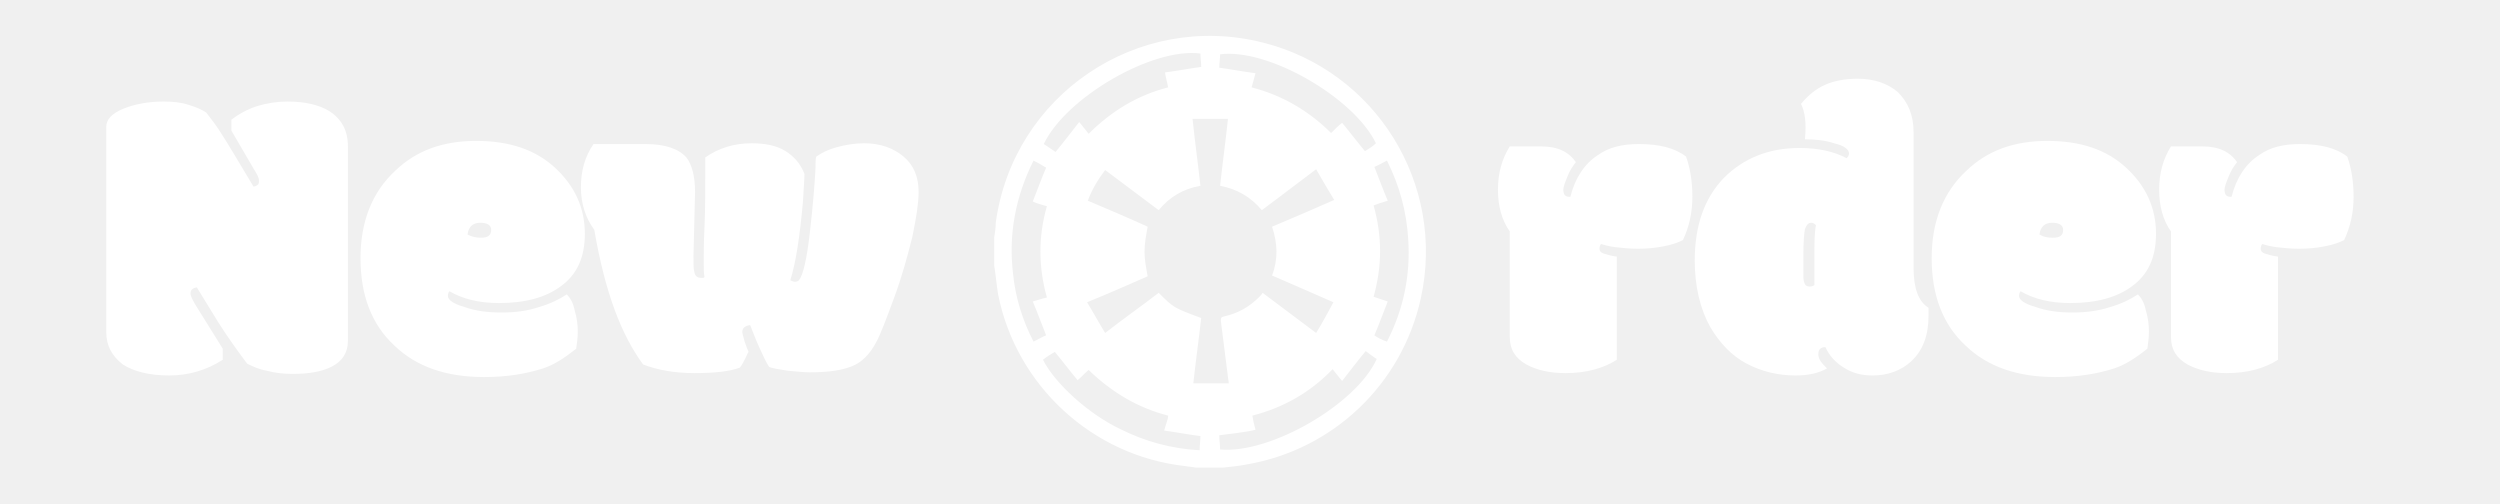
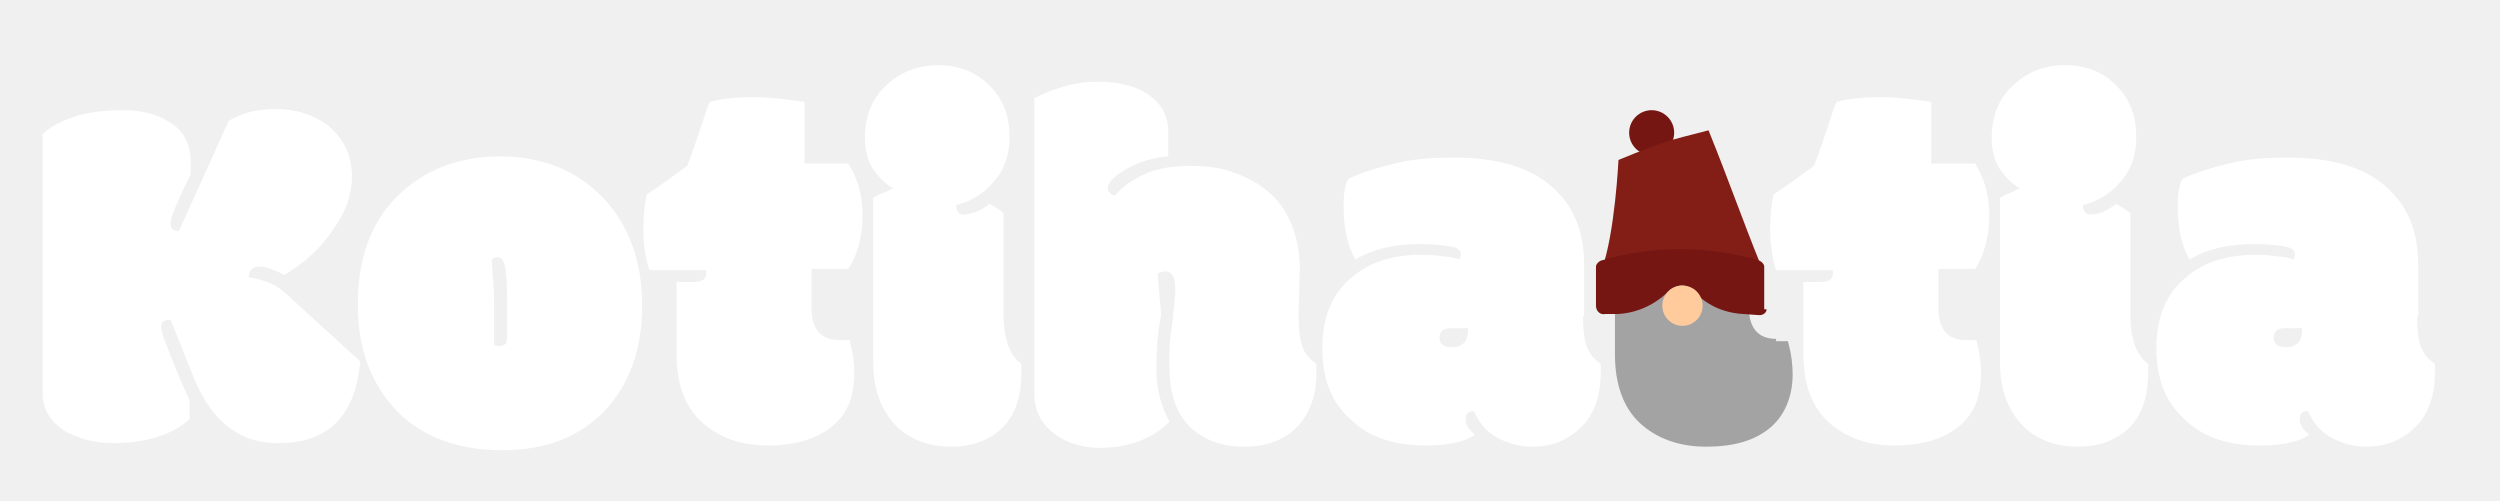
- <svg xmlns="http://www.w3.org/2000/svg" version="1.1" id="Слой_1" x="0px" y="0px" viewBox="0 0 317.6 64" style="enable-background:new 0 0 317.6 64;" xml:space="preserve">
+ <svg xmlns="http://www.w3.org/2000/svg" version="1.1" id="Слой_1" x="0px" y="0px" viewBox="0 0 211 42.2" style="enable-background:new 0 0 211 42.2;" xml:space="preserve">
  <style type="text/css">
	.st0{fill:#FFFFFF;}
+ 	.st1{fill:#751612;}
+ 	.st2{fill:#A3A3A3;}
+ 	.st3{fill:#821E16;}
+ 	.st4{fill:#FFCB9C;}
</style>
  <g>
+     <path class="st0" d="M16.1,13.7v1c-0.6,1.2-1,2.1-1.3,2.8c-0.3,0.7-0.4,1.1-0.4,1.4c0,0.4,0.2,0.6,0.7,0.6l4.2-9.3c1-0.6,2.3-1,4-1   c1.7,0,3.2,0.5,4.4,1.4c1.3,1.1,2,2.5,2,4.3c0,1.5-0.5,3-1.6,4.5c-1,1.5-2.4,2.8-4.1,3.8c-0.8-0.4-1.5-0.7-2.1-0.7   c-0.6,0-0.9,0.3-0.9,0.9c0.7,0.1,1.3,0.3,1.8,0.5c0.5,0.2,1.2,0.7,1.9,1.4l5.7,5.2c-0.4,4.6-2.7,6.9-6.9,6.9c-1.6,0-2.9-0.4-4-1.2   c-1.3-0.9-2.3-2.3-3.1-4.2l-2-5h-0.1c-0.5,0-0.7,0.2-0.7,0.6c0,0.3,0.2,0.9,0.6,1.9c0.4,1.1,1,2.5,1.8,4.3v1.6   c-1.5,1.3-3.7,2-6.5,2c-1.5,0-2.9-0.4-4-1c-1.2-0.8-1.9-1.8-1.9-3.2V11.3c1.5-1.3,3.7-2,6.7-2c1.6,0,2.9,0.3,4,1   C15.5,11,16.1,12.2,16.1,13.7z" />
+     <path class="st0" d="M33.7,34.9c-2.3-2.3-3.5-5.3-3.5-9.2c0-3.9,1.1-6.9,3.3-9.1c2.2-2.2,5.1-3.4,8.7-3.4c3.6,0,6.5,1.2,8.7,3.5   c2.2,2.3,3.3,5.4,3.3,9.1c0,3.7-1.1,6.7-3.2,8.9c-2.1,2.2-5,3.3-8.6,3.3C38.7,38,35.8,36.9,33.7,34.9z M41.7,25.4v3.7   c0.1,0.1,0.3,0.1,0.5,0.1c0.2,0,0.4-0.1,0.5-0.2c0.1-0.2,0.1-0.4,0.1-0.8v-3.1c0-1.4-0.1-2.3-0.2-2.7c-0.1-0.4-0.3-0.7-0.6-0.7   c-0.2,0-0.4,0.1-0.5,0.2C41.6,23.4,41.7,24.5,41.7,25.4z" />
+     <path class="st0" d="M57.2,23.8h1.3c0.7,0,1.1-0.2,1.1-0.7c0-0.1,0-0.1,0-0.3h-4.8c-0.3-1-0.5-2.1-0.5-3.4c0-1.2,0.1-2.2,0.3-3   c0.8-0.5,1.9-1.3,3.4-2.4c0.4-1,0.9-2.5,1.6-4.6c0.1-0.3,0.2-0.6,0.3-0.8c1.1-0.3,2.4-0.4,3.8-0.4c1.4,0,2.8,0.2,4.2,0.4v5.2h3.7   c0.8,1.3,1.2,2.7,1.2,4.4c0,0.8-0.1,1.6-0.3,2.4c-0.2,0.8-0.5,1.5-0.9,2.1h-3.1V26c0,1.8,0.8,2.7,2.3,2.7h0.9   c0.3,1.1,0.4,2,0.4,2.8c0,2-0.6,3.5-1.9,4.5c-1.2,1-3,1.6-5.4,1.6c-2.3,0-4.2-0.7-5.6-2c-1.4-1.3-2.1-3.2-2.1-5.8V23.8z" />
+     <path class="st0" d="M84.7,18v8.5c0,2.1,0.5,3.5,1.5,4.2c0,0.1,0,0.2,0,0.4v0.4c0,2.1-0.6,3.7-1.7,4.7c-1.1,1-2.5,1.5-4.2,1.5   c-1.8,0-3.2-0.5-4.4-1.5c-1.4-1.3-2.2-3.1-2.2-5.6V16.7c0.3-0.2,0.5-0.3,0.8-0.4c0.3-0.1,0.6-0.3,0.9-0.4c-0.6-0.3-1.2-0.9-1.7-1.6   c-0.5-0.8-0.7-1.7-0.7-2.7c0-1.8,0.6-3.3,1.8-4.4c1.2-1.1,2.6-1.7,4.4-1.7c1.7,0,3.2,0.6,4.3,1.7c1.2,1.2,1.7,2.6,1.7,4.4   c0,1.4-0.4,2.7-1.3,3.7c-0.9,1.1-2,1.7-3.2,2c0,0.5,0.2,0.8,0.6,0.8c0.7,0,1.5-0.3,2.2-0.9C84.3,17.6,84.6,17.9,84.7,18z" />
+     <path class="st0" d="M109.6,26.7c0,1,0.1,1.9,0.3,2.5c0.2,0.6,0.6,1.1,1.2,1.5c0,0.1,0,0.2,0,0.4v0.4c0,2-0.6,3.5-1.7,4.6   c-1.1,1.1-2.6,1.6-4.4,1.6c-1.8,0-3.2-0.5-4.4-1.5c-1.3-1.2-1.9-2.9-1.9-5.3c0-1,0-1.9,0.1-2.6c0.1-0.8,0.2-1.3,0.2-1.6   c0-0.3,0.1-0.6,0.1-0.9c0-0.3,0.1-0.7,0.1-1.3c0-0.6-0.1-1-0.2-1.2c-0.1-0.2-0.4-0.4-0.6-0.4c-0.3,0-0.5,0.1-0.7,0.2l0.3,3.5   c-0.3,1.4-0.4,3-0.4,4.6c0,1.6,0.4,3.1,1.1,4.4c-1.4,1.4-3.4,2.2-5.9,2.2c-1.4,0-2.7-0.4-3.7-1.1c-1.2-0.9-1.8-2-1.8-3.4v-25   c0.7-0.4,1.5-0.7,2.5-1c1-0.3,1.9-0.4,2.9-0.4c1.6,0,3,0.3,4.1,1c1.2,0.8,1.8,1.8,1.8,3.3v2c-1.2,0.1-2.4,0.4-3.6,1.1   c-1,0.6-1.5,1.1-1.5,1.6c0,0.2,0.1,0.3,0.2,0.4c0.1,0.1,0.2,0.2,0.4,0.2c0.6-0.7,1.4-1.3,2.5-1.8c1.1-0.5,2.4-0.7,3.9-0.7   c1.5,0,2.8,0.2,4,0.7c1.5,0.6,2.7,1.4,3.6,2.6c1,1.4,1.6,3.2,1.6,5.4L109.6,26.7z" />
+     <path class="st0" d="M133.6,26.7c0,1,0.1,1.9,0.3,2.5c0.2,0.6,0.6,1.1,1.2,1.5c0,0.1,0,0.2,0,0.4v0.4c0,2-0.6,3.6-1.8,4.7   c-1.1,1-2.4,1.5-4,1.5c-1.1,0-2.1-0.3-3-0.8c-0.9-0.5-1.5-1.3-1.9-2.2c-0.5,0-0.7,0.2-0.7,0.7c0,0.4,0.2,0.8,0.8,1.3   c-0.9,0.6-2.3,0.9-4.2,0.9c-2.6,0-4.8-0.7-6.3-2.2c-1.6-1.4-2.4-3.4-2.4-6c0-2.6,0.8-4.6,2.5-6c1.5-1.3,3.5-1.9,5.9-1.9   c0.8,0,1.6,0.1,2.4,0.2c0.5,0.1,0.8,0.2,0.8,0.2c0-0.1,0.1-0.3,0.1-0.4c0-0.4-0.3-0.6-0.9-0.7c-0.6-0.1-1.4-0.2-2.5-0.2   c-2.2,0-4,0.4-5.5,1.3c-0.7-1.2-1-2.7-1-4.5c0-1,0.1-1.8,0.4-2.3c1-0.5,2.3-0.9,3.9-1.3c1.6-0.4,3.3-0.5,5-0.5   c3.6,0,6.4,0.8,8.2,2.4c1.9,1.6,2.8,3.8,2.8,6.7V26.7z M122.4,27.7c-0.6,0-0.9,0.3-0.9,0.8c0,0.5,0.3,0.8,1,0.8   c0.5,0,0.8-0.1,1.1-0.4c0.2-0.2,0.3-0.6,0.3-1.2H122.4z" />
+     <path class="st0" d="M152.3,23.8h1.3c0.7,0,1.1-0.2,1.1-0.7c0-0.1,0-0.1,0-0.3h-4.8c-0.3-1-0.5-2.1-0.5-3.4c0-1.2,0.1-2.2,0.3-3   c0.8-0.5,1.9-1.3,3.4-2.4c0.4-1,0.9-2.5,1.6-4.6c0.1-0.3,0.2-0.6,0.3-0.8c1.1-0.3,2.4-0.4,3.8-0.4c1.4,0,2.8,0.2,4.2,0.4v5.2h3.7   c0.8,1.3,1.2,2.7,1.2,4.4c0,0.8-0.1,1.6-0.3,2.4c-0.2,0.8-0.5,1.5-0.9,2.1h-3.1V26c0,1.8,0.8,2.7,2.3,2.7h0.9   c0.3,1.1,0.4,2,0.4,2.8c0,2-0.6,3.5-1.9,4.5c-1.2,1-3,1.6-5.4,1.6c-2.3,0-4.2-0.7-5.6-2c-1.4-1.3-2.1-3.2-2.1-5.8V23.8z" />
+     <path class="st0" d="M179.8,18v8.5c0,2.1,0.5,3.5,1.5,4.2c0,0.1,0,0.2,0,0.4v0.4c0,2.1-0.6,3.7-1.7,4.7c-1.1,1-2.5,1.5-4.2,1.5   c-1.8,0-3.2-0.5-4.4-1.5c-1.4-1.3-2.2-3.1-2.2-5.6V16.7c0.3-0.2,0.5-0.3,0.8-0.4c0.3-0.1,0.6-0.3,0.9-0.4c-0.6-0.3-1.2-0.9-1.7-1.6   c-0.5-0.8-0.7-1.7-0.7-2.7c0-1.8,0.6-3.3,1.8-4.4c1.2-1.1,2.6-1.7,4.4-1.7s3.2,0.6,4.3,1.7c1.2,1.2,1.7,2.6,1.7,4.4   c0,1.4-0.4,2.7-1.3,3.7c-0.9,1.1-2,1.7-3.2,2c0,0.5,0.2,0.8,0.6,0.8c0.7,0,1.5-0.3,2.2-0.9C179.3,17.6,179.7,17.9,179.8,18z" />
+     <path class="st0" d="M204,26.7c0,1,0.1,1.9,0.3,2.5c0.2,0.6,0.6,1.1,1.2,1.5c0,0.1,0,0.2,0,0.4v0.4c0,2-0.6,3.6-1.8,4.7   c-1.1,1-2.4,1.5-4,1.5c-1.1,0-2.1-0.3-3-0.8c-0.9-0.5-1.5-1.3-1.9-2.2c-0.5,0-0.7,0.2-0.7,0.7c0,0.4,0.2,0.8,0.8,1.3   c-0.9,0.6-2.3,0.9-4.2,0.9c-2.6,0-4.8-0.7-6.3-2.2c-1.6-1.4-2.4-3.4-2.4-6c0-2.6,0.8-4.6,2.5-6c1.5-1.3,3.5-1.9,5.9-1.9   c0.8,0,1.6,0.1,2.4,0.2c0.5,0.1,0.8,0.2,0.8,0.2c0-0.1,0.1-0.3,0.1-0.4c0-0.4-0.3-0.6-0.9-0.7c-0.6-0.1-1.4-0.2-2.5-0.2   c-2.2,0-4,0.4-5.5,1.3c-0.7-1.2-1-2.7-1-4.5c0-1,0.1-1.8,0.4-2.3c1-0.5,2.3-0.9,3.9-1.3c1.6-0.4,3.3-0.5,5-0.5   c3.6,0,6.4,0.8,8.2,2.4c1.9,1.6,2.8,3.8,2.8,6.7V26.7z M192.8,27.7c-0.6,0-0.9,0.3-0.9,0.8c0,0.5,0.3,0.8,1,0.8   c0.5,0,0.8-0.1,1.1-0.4c0.2-0.2,0.3-0.6,0.3-1.2H192.8z" />
    <g>
-       <path class="st0" d="M13.5,42.2V16.1c0-0.9,0.7-1.7,2.2-2.3c1.5-0.6,3.2-0.9,5.1-0.9c1.1,0,2.2,0.1,3.1,0.4c1,0.3,1.7,0.6,2.3,1    c0.7,0.9,1.4,1.8,2,2.8c0.6,0.9,1.9,3.1,4,6.6c0.2,0,0.4-0.1,0.5-0.2c0.2-0.1,0.2-0.3,0.2-0.6c0-0.3-0.2-0.7-0.7-1.5l-2.8-4.8    v-1.4c0.9-0.7,2-1.3,3.2-1.7c1.3-0.4,2.6-0.6,3.9-0.6c2.2,0,4,0.4,5.3,1.2c1.6,1,2.4,2.5,2.4,4.5v24.7c0,1.5-0.7,2.6-2.1,3.3    c-1.2,0.6-2.8,0.9-4.9,0.9c-1.1,0-2.2-0.1-3.3-0.4c-1.1-0.2-1.9-0.6-2.5-0.9c-1.2-1.6-2.5-3.4-3.7-5.3l-2.7-4.4    c-0.5,0.1-0.8,0.3-0.8,0.8c0,0.3,0.3,0.9,0.8,1.7l3.3,5.3v1.4c-2,1.3-4.3,2-6.8,2s-4.5-0.5-5.9-1.4C14.2,45.2,13.5,43.9,13.5,42.2    z" />
-       <path class="st0" d="M61.5,47.9c-4.8,0-8.6-1.3-11.4-4c-2.9-2.7-4.3-6.4-4.3-11.1c0-4.7,1.5-8.4,4.4-11.1    c2.7-2.6,6.1-3.8,10.3-3.8c4.2,0,7.5,1.1,10,3.4c2.5,2.3,3.8,5.1,3.8,8.4c0,3-1,5.2-3.1,6.7c-1.9,1.4-4.5,2.1-7.8,2.1    c-2.5,0-4.6-0.5-6.3-1.5c-0.1,0.1-0.2,0.3-0.2,0.6c0,0.5,0.7,1,2.1,1.4c1.4,0.5,2.9,0.7,4.7,0.7s3.3-0.2,4.8-0.7    c1.4-0.4,2.6-1,3.5-1.6c0.4,0.4,0.8,1,1,2c0.3,1,0.4,1.9,0.4,2.7c0,0.8-0.1,1.5-0.2,2.2c-1.4,1.1-2.7,2-4.2,2.5    C66.8,47.5,64.4,47.9,61.5,47.9z M61.1,30.2c0.9,0,1.3-0.3,1.3-1c0-0.6-0.5-0.9-1.4-0.9c-0.9,0-1.5,0.5-1.6,1.5    C60,30.1,60.5,30.2,61.1,30.2z" />
-       <path class="st0" d="M88.1,32.5c0,1,0,1.7,0.1,2c0.1,0.6,0.4,0.8,0.9,0.8h0.2c0.1,0,0.1,0,0.2-0.1c-0.1-0.5-0.1-1.1-0.1-2    s0-2.3,0.1-4.4c0.1-2,0.1-5,0.1-8.8c1.7-1.2,3.7-1.8,5.9-1.8c1.7,0,3.2,0.3,4.3,1c1.1,0.7,1.9,1.6,2.4,2.9c0,0.6-0.1,1.8-0.2,3.6    c-0.4,4.4-0.9,7.7-1.6,9.9c0.2,0.1,0.4,0.2,0.6,0.2c0.2,0,0.4-0.1,0.5-0.2c0.5-0.6,1-2.6,1.4-6.2c0.4-3.5,0.6-6.1,0.7-8    c0-0.7,0-1.2,0.1-1.5c0.7-0.5,1.5-0.9,2.6-1.2c1.1-0.3,2.3-0.5,3.5-0.5c2,0,3.7,0.6,5,1.7c1.3,1.1,1.9,2.6,1.9,4.5    c0,1.4-0.3,3.3-0.8,5.7c-0.6,2.4-1.3,5-2.3,7.7c-1,2.7-1.7,4.6-2.3,5.7c-0.8,1.5-1.8,2.5-3,3c-1.2,0.5-2.9,0.8-5.4,0.8    c-0.7,0-1.7-0.1-2.8-0.2c-1.2-0.2-2-0.3-2.4-0.5c-0.4-0.6-0.8-1.5-1.3-2.6c-0.5-1.1-0.8-2-1.1-2.7c-0.7,0.1-1,0.4-1,0.9    c0,0.1,0.1,0.5,0.3,1.2c0.2,0.6,0.4,1.1,0.5,1.3c-0.1,0.1-0.2,0.4-0.4,0.8c-0.2,0.4-0.4,0.8-0.7,1.2c-1.3,0.5-3.3,0.7-5.8,0.7    c-2.5,0-4.7-0.4-6.5-1.1c-1.4-1.9-2.6-4.2-3.6-6.9c-1-2.7-1.9-6.1-2.6-10.2c-1.1-1.5-1.7-3.3-1.7-5.4c0-2.1,0.5-3.9,1.6-5.5H82    c2.5,0,4.2,0.6,5.2,1.7c0.7,0.9,1.1,2.4,1.1,4.4L88.1,32.5z" />
-       <path class="st0" d="M198.9,47.4c-2.1,0-3.7-0.4-5-1.1c-1.4-0.8-2.1-1.9-2.1-3.5V29.4c-1-1.4-1.5-3.2-1.5-5.3s0.5-3.9,1.5-5.5h4    c2.1,0,3.5,0.7,4.4,2c-0.4,0.5-0.8,1.1-1.1,1.9c-0.3,0.7-0.5,1.3-0.5,1.6c0,0.3,0.1,0.6,0.2,0.7c0.2,0.2,0.4,0.2,0.7,0.2    c0.6-2.4,1.8-4.2,3.5-5.3c1.4-1,3.1-1.4,5.2-1.4c2.6,0,4.6,0.5,6,1.6c0.5,1.4,0.8,3.1,0.8,5.1s-0.4,3.8-1.2,5.5    c-0.6,0.3-1.4,0.6-2.5,0.8c-1,0.2-2.1,0.3-3.2,0.3c-1.1,0-2-0.1-2.9-0.2c-0.8-0.1-1.5-0.3-1.8-0.4c-0.1,0.1-0.2,0.3-0.2,0.6    s0.2,0.5,0.5,0.6c0.3,0.1,0.9,0.3,1.7,0.4v13.1C203.7,46.8,201.5,47.4,198.9,47.4z" />
-       <path class="st0" d="M228.8,13.2c0.9-1.1,1.9-1.9,3-2.4c1.1-0.5,2.5-0.8,4.2-0.8c2.1,0,3.8,0.6,5.1,1.7c1.3,1.3,2,2.9,2,5.1v17.2    c0,2.6,0.6,4.3,1.9,5.1c0,0.1,0,0.3,0,0.5v0.5c0,2.5-0.7,4.4-2.2,5.8c-1.3,1.2-3,1.8-4.9,1.8c-1.4,0-2.5-0.3-3.5-0.9    c-1.2-0.7-2-1.6-2.5-2.7c-0.6,0-0.9,0.3-0.9,0.9c0,0.3,0.1,0.6,0.3,0.9c0.2,0.3,0.5,0.6,0.8,0.9c-1,0.6-2.4,0.9-4,0.9    c-2.2,0-4.3-0.5-6.2-1.5c-1.9-1-3.4-2.6-4.6-4.6c-1.3-2.3-2-5.2-2-8.5c0-4.4,1.2-7.9,3.7-10.5c2.5-2.5,5.7-3.8,9.6-3.8    c2.3,0,4.3,0.4,6,1.3c0.2-0.2,0.3-0.4,0.3-0.6c0-0.5-0.6-1-1.9-1.3c-1.2-0.4-2.5-0.5-3.7-0.5C229.5,15.6,229.3,14.2,228.8,13.2z     M230.7,28.6c-0.2-0.2-0.4-0.3-0.6-0.3c-0.4,0-0.6,0.3-0.8,0.8c-0.1,0.5-0.2,1.7-0.2,3.3v2.7c0,0.5,0.1,0.8,0.2,1    c0.1,0.2,0.3,0.3,0.6,0.3c0.3,0,0.5-0.1,0.6-0.2v-3.5C230.5,31,230.5,29.6,230.7,28.6z" />
-       <path class="st0" d="M261.1,47.9c-4.8,0-8.6-1.3-11.4-4c-2.9-2.7-4.3-6.4-4.3-11.1c0-4.7,1.5-8.4,4.4-11.1    c2.7-2.6,6.1-3.8,10.3-3.8c4.2,0,7.5,1.1,10,3.4c2.5,2.3,3.8,5.1,3.8,8.4c0,3-1,5.2-3.1,6.7c-1.9,1.4-4.5,2.1-7.8,2.1    c-2.5,0-4.6-0.5-6.3-1.5c-0.1,0.1-0.2,0.3-0.2,0.6c0,0.5,0.7,1,2.1,1.4c1.4,0.5,2.9,0.7,4.7,0.7c1.7,0,3.3-0.2,4.8-0.7    c1.4-0.4,2.6-1,3.5-1.6c0.4,0.4,0.8,1,1,2c0.3,1,0.4,1.9,0.4,2.7c0,0.8-0.1,1.5-0.2,2.2c-1.4,1.1-2.7,2-4.2,2.5    C266.4,47.5,264,47.9,261.1,47.9z M260.8,30.2c0.9,0,1.3-0.3,1.3-1c0-0.6-0.5-0.9-1.4-0.9c-0.9,0-1.5,0.5-1.6,1.5    C259.6,30.1,260.1,30.2,260.8,30.2z" />
-       <path class="st0" d="M282.9,47.4c-2.1,0-3.7-0.4-5-1.1c-1.4-0.8-2.1-1.9-2.1-3.5V29.4c-1-1.4-1.5-3.2-1.5-5.3s0.5-3.9,1.5-5.5h4    c2.1,0,3.5,0.7,4.4,2c-0.4,0.5-0.8,1.1-1.1,1.9c-0.3,0.7-0.5,1.3-0.5,1.6c0,0.3,0.1,0.6,0.2,0.7c0.2,0.2,0.4,0.2,0.7,0.2    c0.6-2.4,1.8-4.2,3.5-5.3c1.4-1,3.1-1.4,5.2-1.4c2.6,0,4.6,0.5,6,1.6c0.5,1.4,0.8,3.1,0.8,5.1s-0.4,3.8-1.2,5.5    c-0.6,0.3-1.4,0.6-2.5,0.8c-1,0.2-2.1,0.3-3.2,0.3c-1.1,0-2-0.1-2.9-0.2c-0.8-0.1-1.5-0.3-1.8-0.4c-0.1,0.1-0.2,0.3-0.2,0.6    s0.2,0.5,0.5,0.6c0.3,0.1,0.9,0.3,1.7,0.4v13.1C287.7,46.8,285.5,47.4,282.9,47.4z" />
-     </g>
-     <g>
-       <path class="st0" d="M126.3,33.7c0-1.2,0-2.3,0-3.5c0.1-0.6,0.2-1.3,0.2-1.9c2.2-16.2,18-26.9,33.9-22.9    c14.4,3.6,23.3,18,20.1,32.5c-2.4,10.9-11.1,19.2-22.1,21.1c-1,0.2-2,0.3-3,0.4c-1.2,0-2.3,0-3.5,0c-0.5-0.1-0.9-0.1-1.4-0.2    c-11.7-1.3-21.4-10.2-23.7-21.8C126.6,36.2,126.5,34.9,126.3,33.7z M167.2,21.5c-2.4,1.8-4.6,3.5-6.9,5.2    c-1.4-1.7-3.2-2.7-5.3-3.1c0.3-2.8,0.7-5.6,1-8.5c-1.5,0-3,0-4.5,0c0.3,2.9,0.7,5.7,1,8.5c-2.2,0.4-3.9,1.4-5.3,3.1    c-2.3-1.7-4.5-3.4-6.8-5.1c-0.9,1.2-1.7,2.5-2.2,3.9c2.6,1.1,5.2,2.2,7.6,3.3c-0.2,1.1-0.4,2.1-0.4,3.2c0,1,0.2,2,0.4,3.1    c-2.5,1.1-5,2.2-7.7,3.3c0.8,1.3,1.5,2.6,2.3,3.9c2.3-1.8,4.6-3.4,6.8-5.1c1.9,1.9,1.9,1.9,5.4,3.2c-0.3,2.7-0.7,5.5-1,8.3    c1.5,0,3,0,4.5,0c0-0.3-0.1-0.6-0.1-0.8c-0.3-2.4-0.6-4.7-0.9-7.1c0-0.4,0-0.5,0.4-0.6c1.8-0.4,3.2-1.2,4.5-2.5    c0.1-0.1,0.3-0.3,0.4-0.5c2.3,1.7,4.5,3.4,6.8,5.1c0.8-1.3,1.5-2.6,2.2-3.9c-2.7-1.2-5.3-2.3-7.8-3.4c0.8-2.1,0.7-4.1,0-6.2    c2.6-1.1,5.2-2.2,7.9-3.4C168.7,24.1,168,22.9,167.2,21.5z M134.1,19.3c1-1.2,1.9-2.4,3-3.8c0.5,0.6,0.8,1,1.2,1.5    c2.9-2.9,6.2-4.9,10.1-5.9c-0.1-0.6-0.3-1.2-0.4-1.9c1.6-0.2,3.1-0.5,4.6-0.7c0-0.6-0.1-1.1-0.1-1.7c-6.1-0.8-17.1,5.6-19.9,11.5    C133.1,18.6,133.6,19,134.1,19.3z M131.3,20.4c-2.3,4.6-3.2,9.4-2.6,14.4c0.3,3,1.2,5.9,2.6,8.6c0.6-0.3,1.1-0.6,1.6-0.8    c-0.6-1.5-1.1-2.9-1.7-4.3c0.7-0.2,1.3-0.4,1.8-0.5c-1.1-3.9-1.1-7.8,0-11.6c-0.6-0.2-1.2-0.3-1.8-0.6c0.6-1.5,1.1-2.9,1.7-4.3    C132.4,21,131.9,20.7,131.3,20.4z M176.2,43.4c2.1-4.1,3-8.4,2.7-13c-0.2-3.5-1.1-6.8-2.7-10c-0.6,0.3-1.1,0.6-1.6,0.8    c0.6,1.5,1.1,2.9,1.7,4.3c-0.7,0.2-1.3,0.4-1.8,0.6c1.1,3.9,1.1,7.7,0,11.6c0.6,0.2,1.2,0.4,1.8,0.6c-0.6,1.5-1.1,2.9-1.7,4.3    C175,42.9,175.6,43.2,176.2,43.4z M148.4,52.8c-3.9-1-7.2-3-10.1-5.8c-0.5,0.4-0.9,0.9-1.4,1.3c-1-1.2-1.9-2.4-2.9-3.6    c-0.5,0.3-1,0.6-1.5,1c1.5,3,5.8,6.9,9.8,8.8c3.2,1.6,6.5,2.5,10.1,2.7c0-0.6,0.1-1.2,0.1-1.8c-1.6-0.2-3.1-0.5-4.6-0.7    c0.1-0.4,0.2-0.7,0.3-1C148.3,53.4,148.4,53.1,148.4,52.8z M159,11.1c3.9,1,7.3,3,10.1,5.8c0.5-0.5,0.9-0.9,1.4-1.3    c1,1.2,1.9,2.4,2.9,3.6c0.5-0.3,1-0.6,1.4-1C172,12.4,161.1,6.1,155,6.9c0,0.6-0.1,1.1-0.1,1.7c1.5,0.2,3,0.5,4.6,0.7    C159.3,10,159.2,10.5,159,11.1z M159.5,54.6c-0.8,0.2-1.6,0.3-2.3,0.4c-0.8,0.1-1.5,0.2-2.3,0.3c0,0.6,0.1,1.2,0.1,1.8    c6.3,0.6,17.3-5.7,19.9-11.5c-0.5-0.3-1-0.7-1.4-1c-1,1.2-1.9,2.4-3,3.8c-0.5-0.6-0.8-1-1.2-1.5c-2.9,3-6.3,4.9-10.2,5.9    C159.2,53.4,159.3,53.9,159.5,54.6z" />
+       <circle class="st1" cx="139.4" cy="11.2" r="1.9" />
+       <path class="st2" d="M149.9,28.6c-1.5,0-2.3-0.9-2.3-2.7v-1.8h-11.3v5.8c0,2.5,0.7,4.5,2.1,5.8c1.4,1.3,3.3,2,5.6,2    c2.3,0,4.1-0.5,5.4-1.6c1.2-1,1.9-2.6,1.9-4.5c0-0.8-0.1-1.7-0.4-2.8H149.9z" />
+       <path class="st3" d="M135.2,22.7c4.5-0.5,9,0.5,13.5-0.1c-1.7-4.2-2.8-7.4-4.5-11.6c-3.5,0.9-3.7,0.9-7.6,2.5    C136.6,13.5,136.3,19.7,135.2,22.7z" />
+       <path class="st1" d="M149.1,26.1c0,0.3-0.3,0.5-0.6,0.5l-1.4-0.1c-1.7-0.1-3.2-0.8-4.3-2.1v0c-0.5-0.4-1.2-0.4-1.8,0l-0.2,0.2    c-1.1,1.1-2.6,1.8-4.2,1.9l-1.1,0c-0.4,0.1-0.8-0.2-0.8-0.7v-3.3c0-0.2,0.2-0.4,0.4-0.5c4.4-1.3,9-1.3,13.4,0    c0.2,0.1,0.4,0.3,0.4,0.5V26.1z" />
+       <circle class="st4" cx="142" cy="25.8" r="1.7" />
    </g>
  </g>
</svg>
